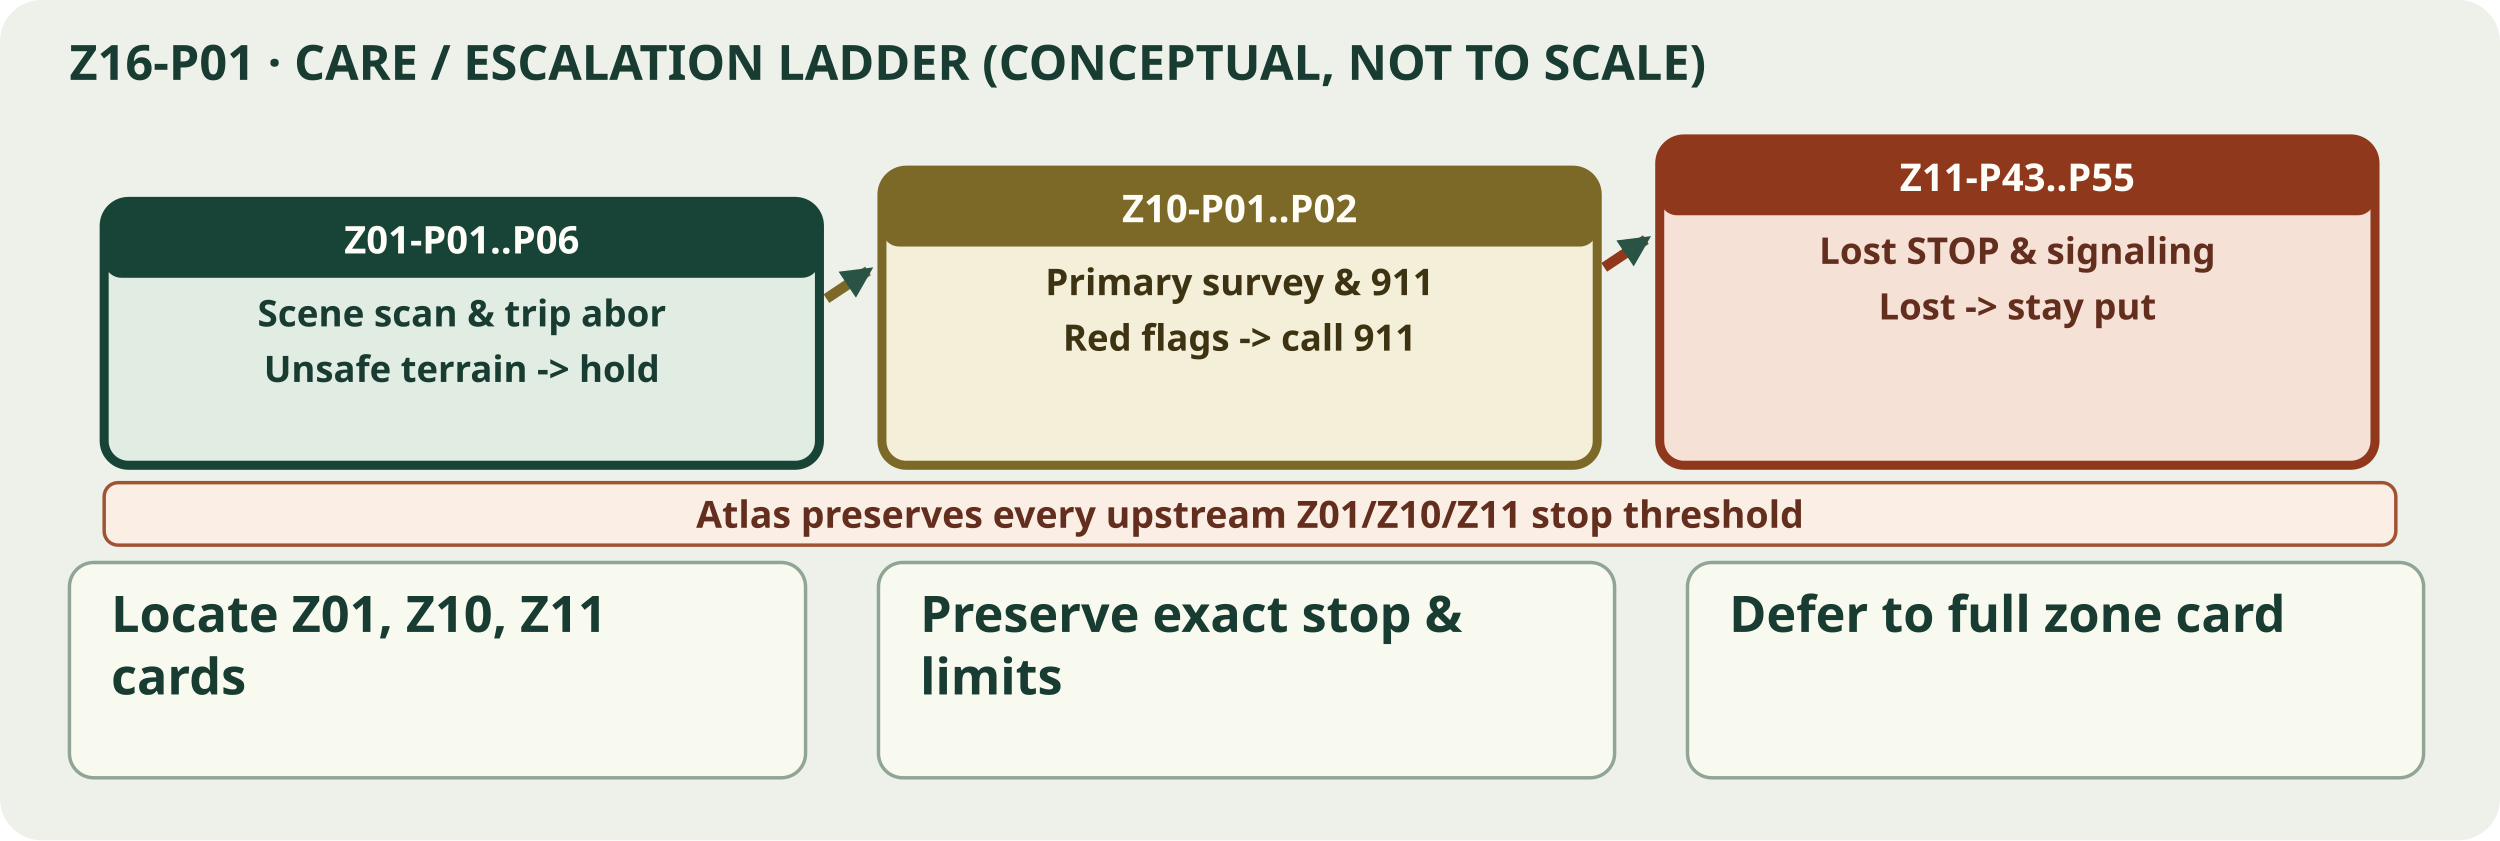
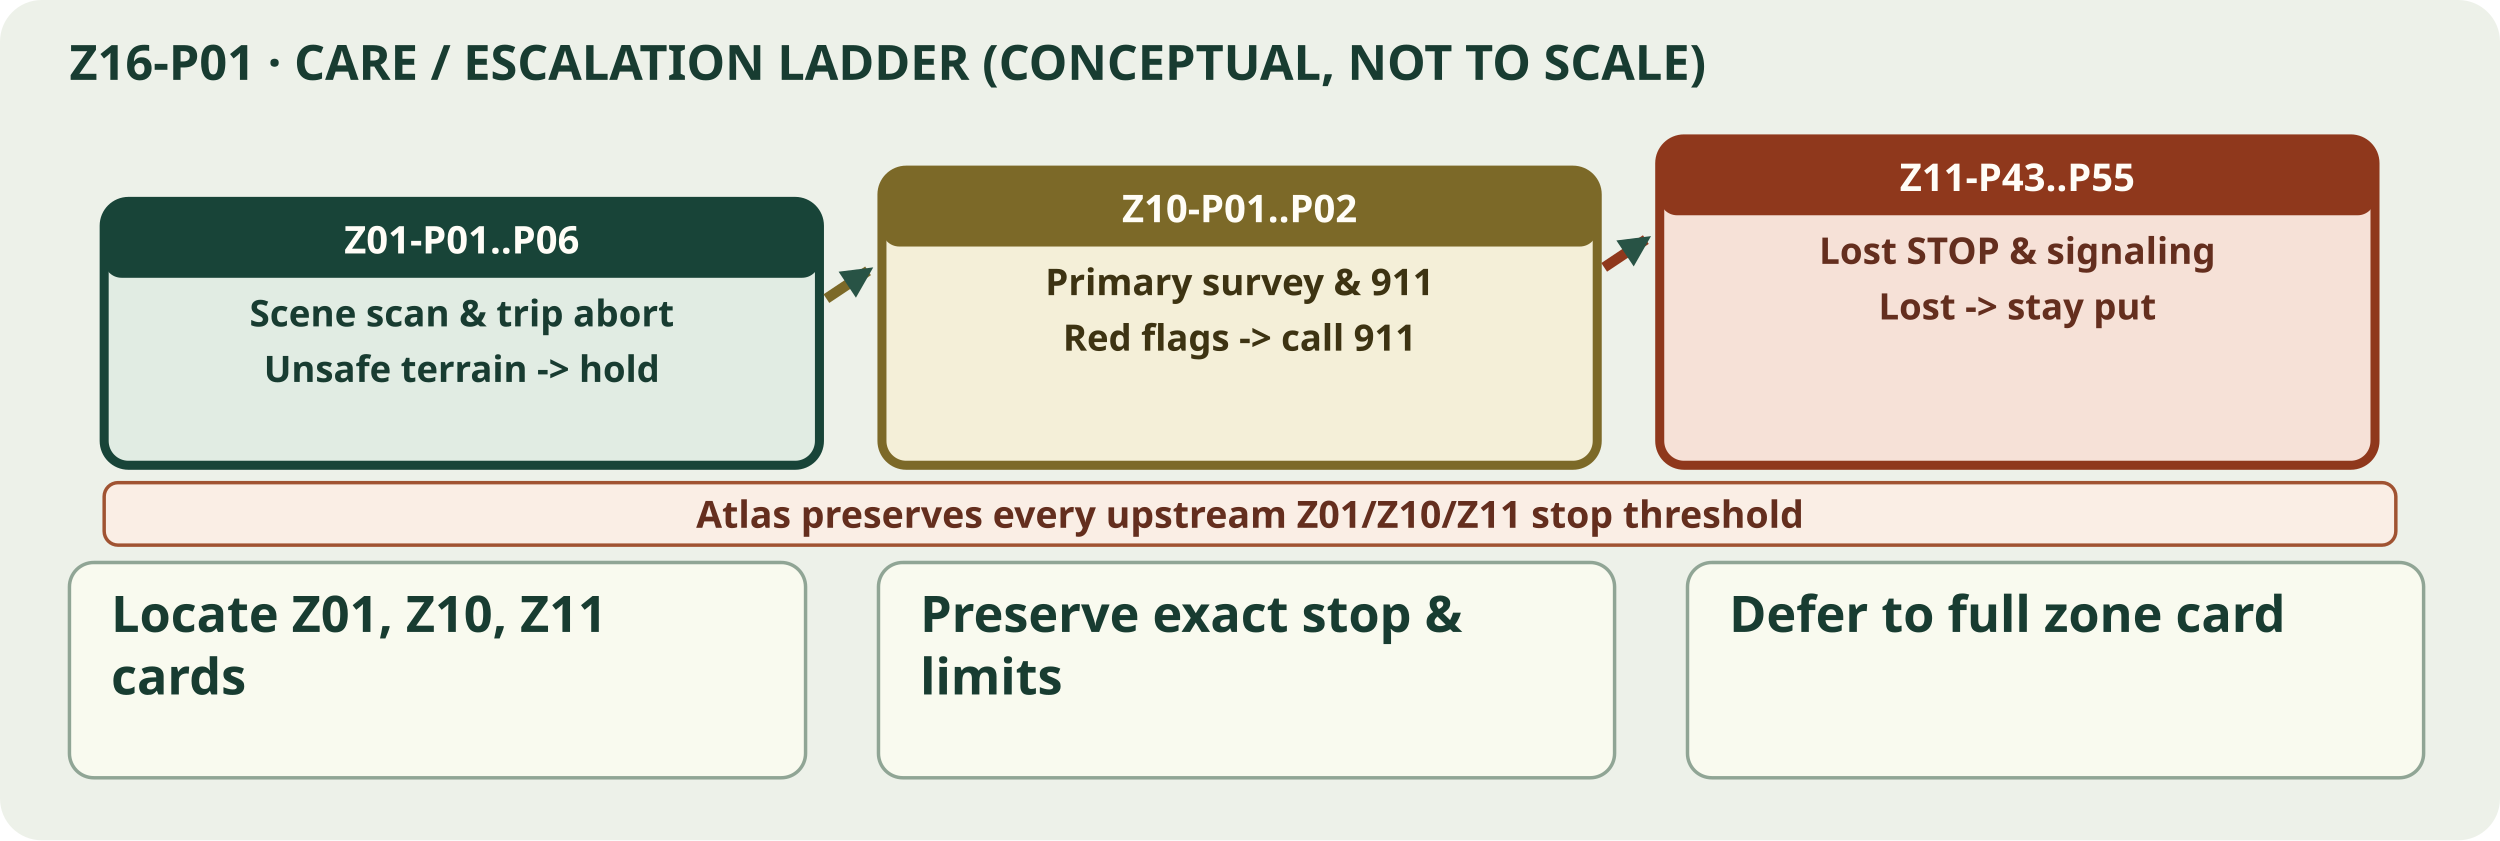
<svg xmlns="http://www.w3.org/2000/svg" viewBox="0 0 720 242" role="img" aria-labelledby="title desc">
  <defs>
    <marker id="arrow" viewBox="0 0 10 10" markerWidth="3" markerHeight="3" refX="8" refY="5" orient="auto">
      <path d="M0 0L10 5 0 10Z" fill="#285345" />
    </marker>
  </defs>
  <rect width="720" height="242" rx="12" fill="#edf1e9" />
  <g font-family="system-ui,sans-serif" font-size="14.5" font-weight="650" fill="#183c31">
    <text x="20" y="23" font-size="14" font-weight="700" fill="#183c31" text-anchor="start">Z16-P01 · CARE / ESCALATION LADDER (CONCEPTUAL, NOT TO SCALE)</text>
    <g id="escalation-ladder-artwork">
      <rect x="30" y="58" width="206" height="76" rx="7" fill="#e1ece3" stroke="#184438" stroke-width="2.6" />
      <rect x="30" y="58" width="206" height="22" rx="5" fill="#184438" />
      <text x="133" y="73" font-size="11" font-weight="650" fill="#fffdf7" text-anchor="middle">Z01-P01..P06</text>
-       <text x="133" y="94" font-size="10.6" font-weight="650" fill="#183c31" text-anchor="middle">Scene scan &amp; trip abor</text>
+       <text x="133" y="94" font-size="10.6" font-weight="650" fill="#183c31" text-anchor="middle">Scene scan &amp; trip abort</text>
      <text x="133" y="110" font-size="10.5" font-weight="650" fill="#183c31" text-anchor="middle">Unsafe terrain -&gt; hold</text>
      <path d="M238 86l12-8" stroke="#7c6928" stroke-width="3" marker-end="url(#arrow)" />
      <rect x="254" y="49" width="206" height="85" rx="7" fill="#f4efd8" stroke="#7c6928" stroke-width="2.6" />
      <rect x="254" y="49" width="206" height="22" rx="5" fill="#7c6928" />
      <text x="357" y="64" font-size="11" font-weight="650" fill="#fffdf7" text-anchor="middle">Z10-P01..P02</text>
      <text x="357" y="85" font-size="10.6" font-weight="650" fill="#3d3312" text-anchor="middle">Primary survey &amp; 911</text>
      <text x="357" y="101" font-size="10.5" font-weight="650" fill="#3d3312" text-anchor="middle">Red flags -&gt; call 911</text>
      <path d="M462 77l12-8" stroke="#8f381c" stroke-width="3" marker-end="url(#arrow)" />
      <rect x="478" y="40" width="206" height="94" rx="7" fill="#f6e1d7" stroke="#8f381c" stroke-width="2.6" />
      <rect x="478" y="40" width="206" height="22" rx="5" fill="#8f381c" />
      <text x="581" y="55" font-size="11" font-weight="650" fill="#fffdf7" text-anchor="middle">Z11-P43..P55</text>
      <text x="581" y="76" font-size="10.6" font-weight="650" fill="#642e1e" text-anchor="middle">Lost STOP &amp; signaling</text>
      <text x="581" y="92" font-size="10.5" font-weight="650" fill="#642e1e" text-anchor="middle">Lost -&gt; stay put</text>
      <rect x="30" y="139" width="660" height="18" rx="4" fill="#faeee5" stroke="#a05332" />
      <text x="360" y="152" font-size="10.8" font-weight="650" fill="#642e1e" text-anchor="middle">Atlas preserves every upstream Z01/Z10/Z11 stop threshold</text>
    </g>
    <g id="stage-panels">
      <rect x="20" y="162" width="212" height="62" rx="7" fill="#f9faef" stroke="#90a595" />
      <text x="32" y="182" font-size="14.5" font-weight="650" fill="#183c31" text-anchor="start">Locate Z01, Z10, Z11</text>
      <text x="32" y="200" font-size="14.5" font-weight="650" fill="#183c31" text-anchor="start">cards</text>
      <rect x="253" y="162" width="212" height="62" rx="7" fill="#f9faef" stroke="#90a595" />
      <text x="265" y="182" font-size="14.5" font-weight="650" fill="#183c31" text-anchor="start">Preserve exact stop &amp;</text>
      <text x="265" y="200" font-size="14.5" font-weight="650" fill="#183c31" text-anchor="start">limits</text>
      <rect x="486" y="162" width="212" height="62" rx="7" fill="#f9faef" stroke="#90a595" />
      <text x="498" y="182" font-size="14.5" font-weight="650" fill="#183c31" text-anchor="start">Defer to full zone card</text>
    </g>
  </g>
</svg>
